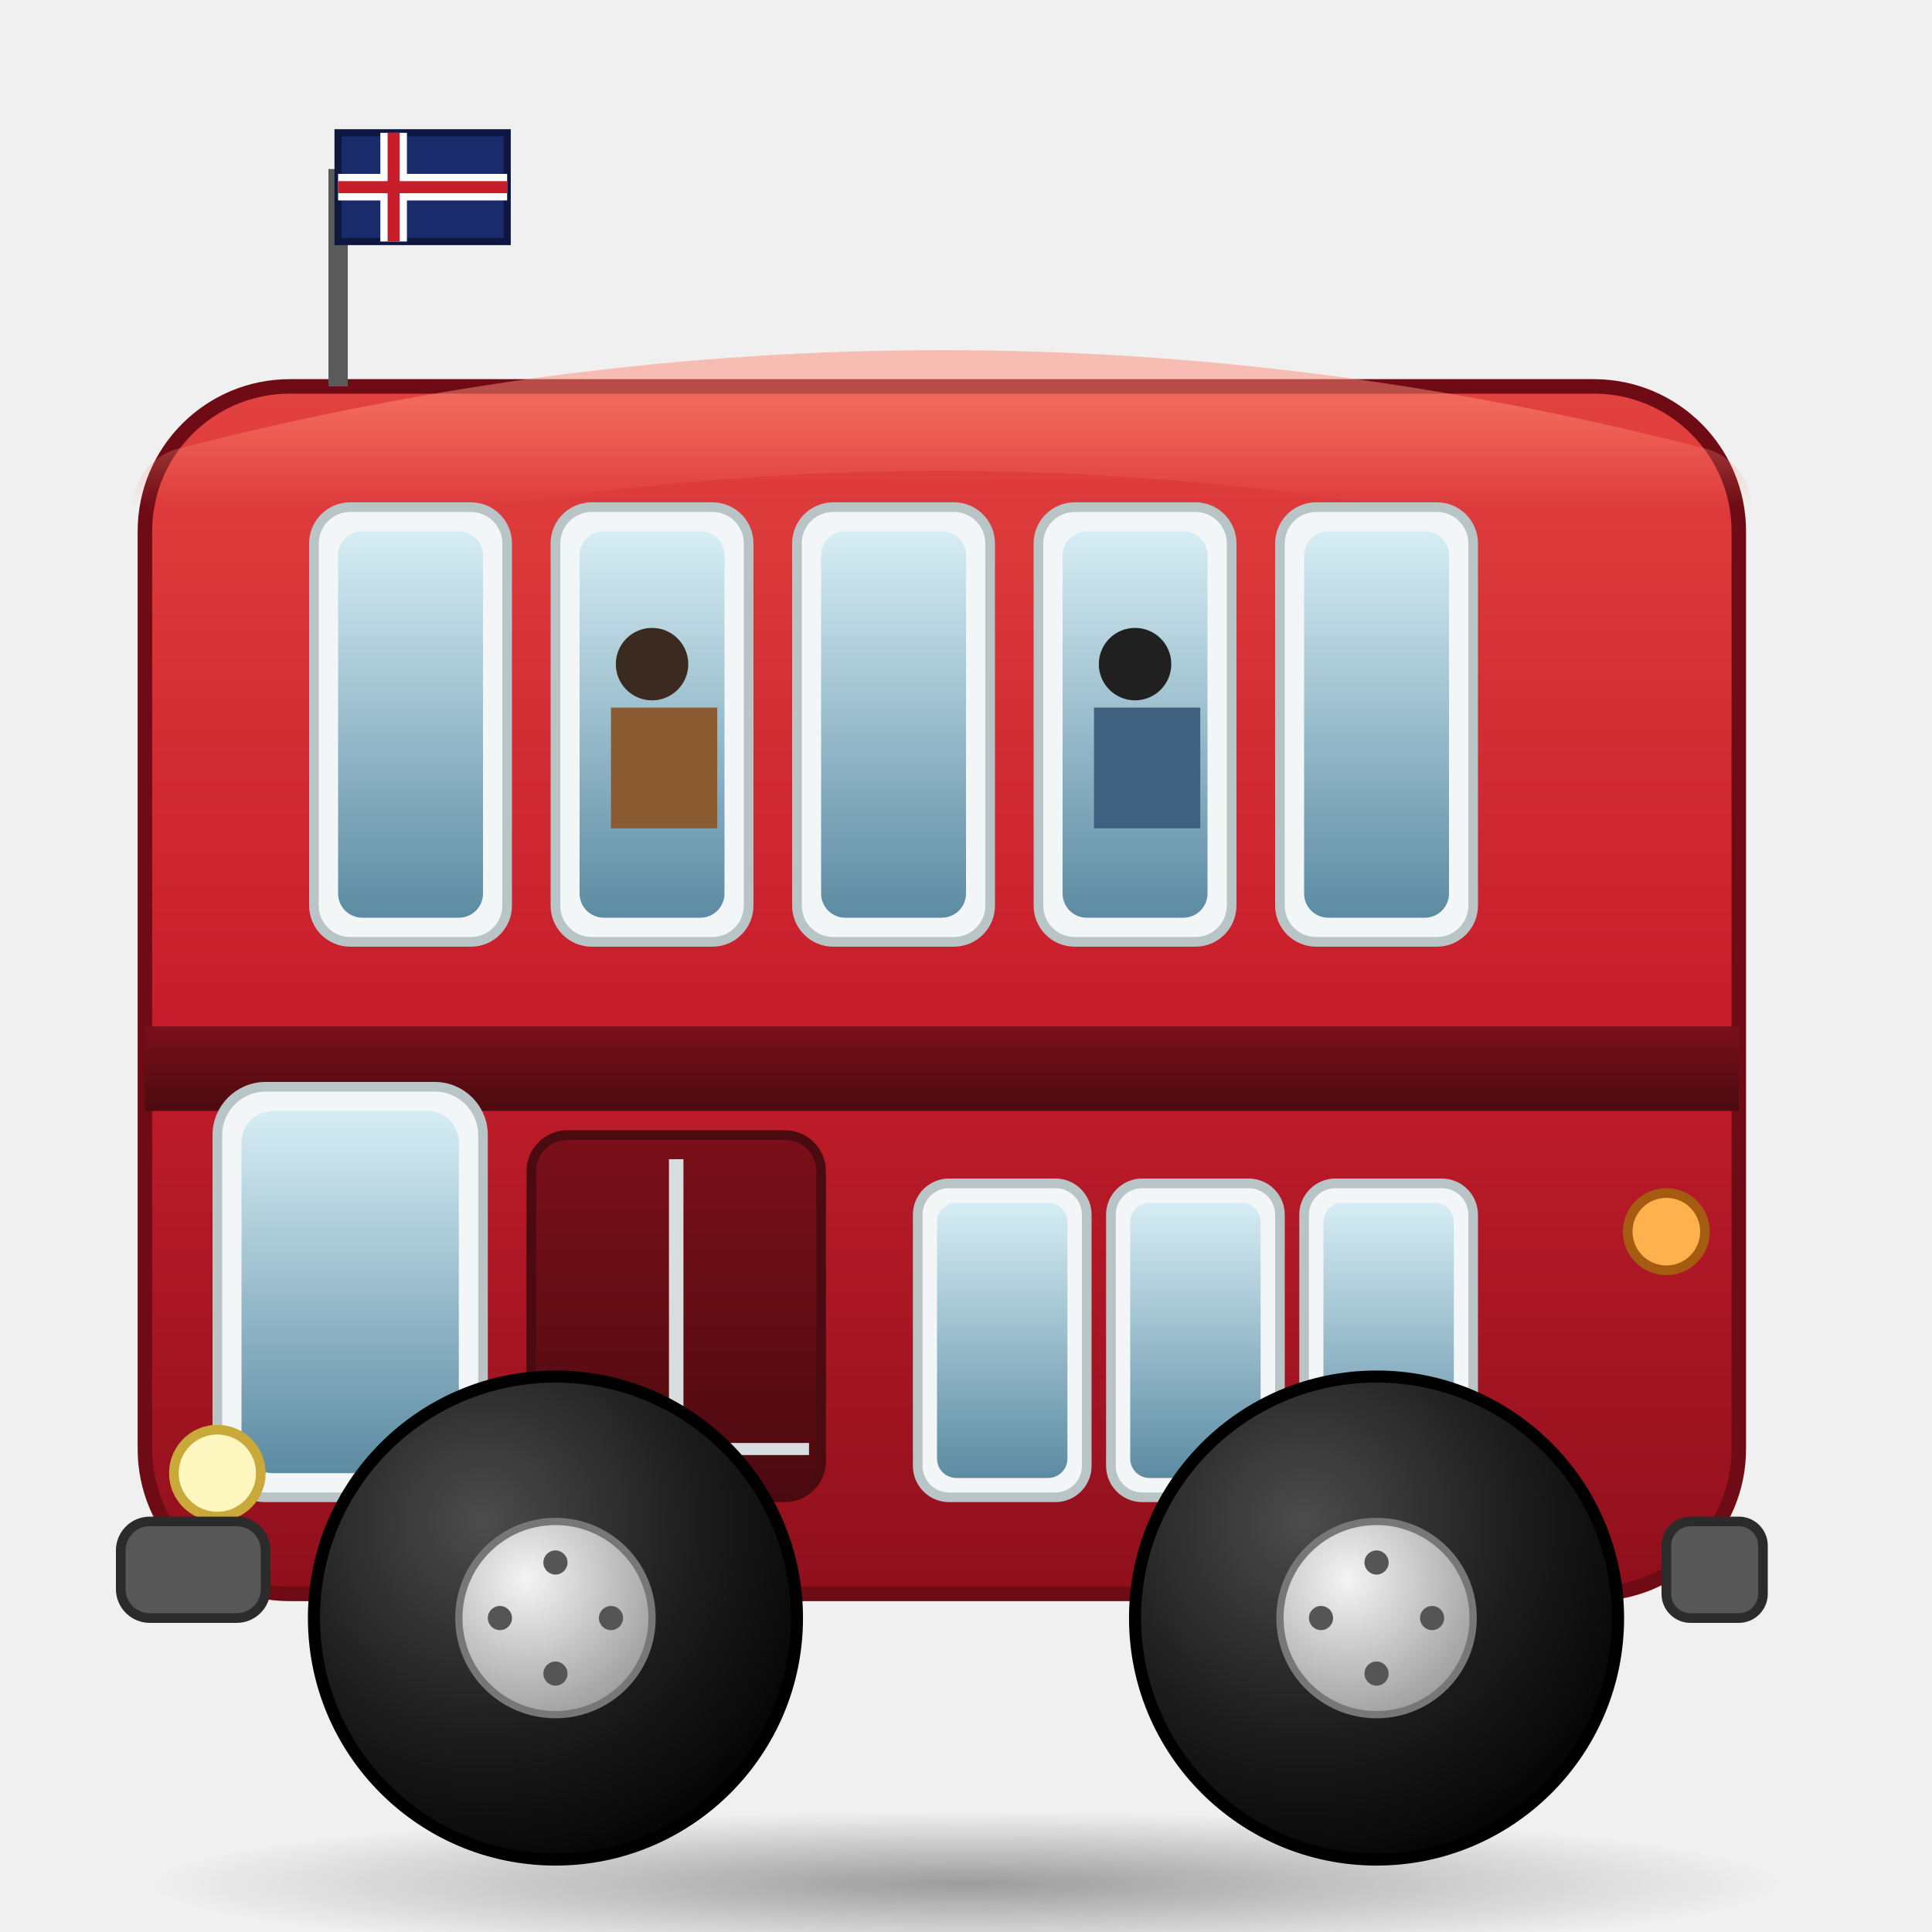
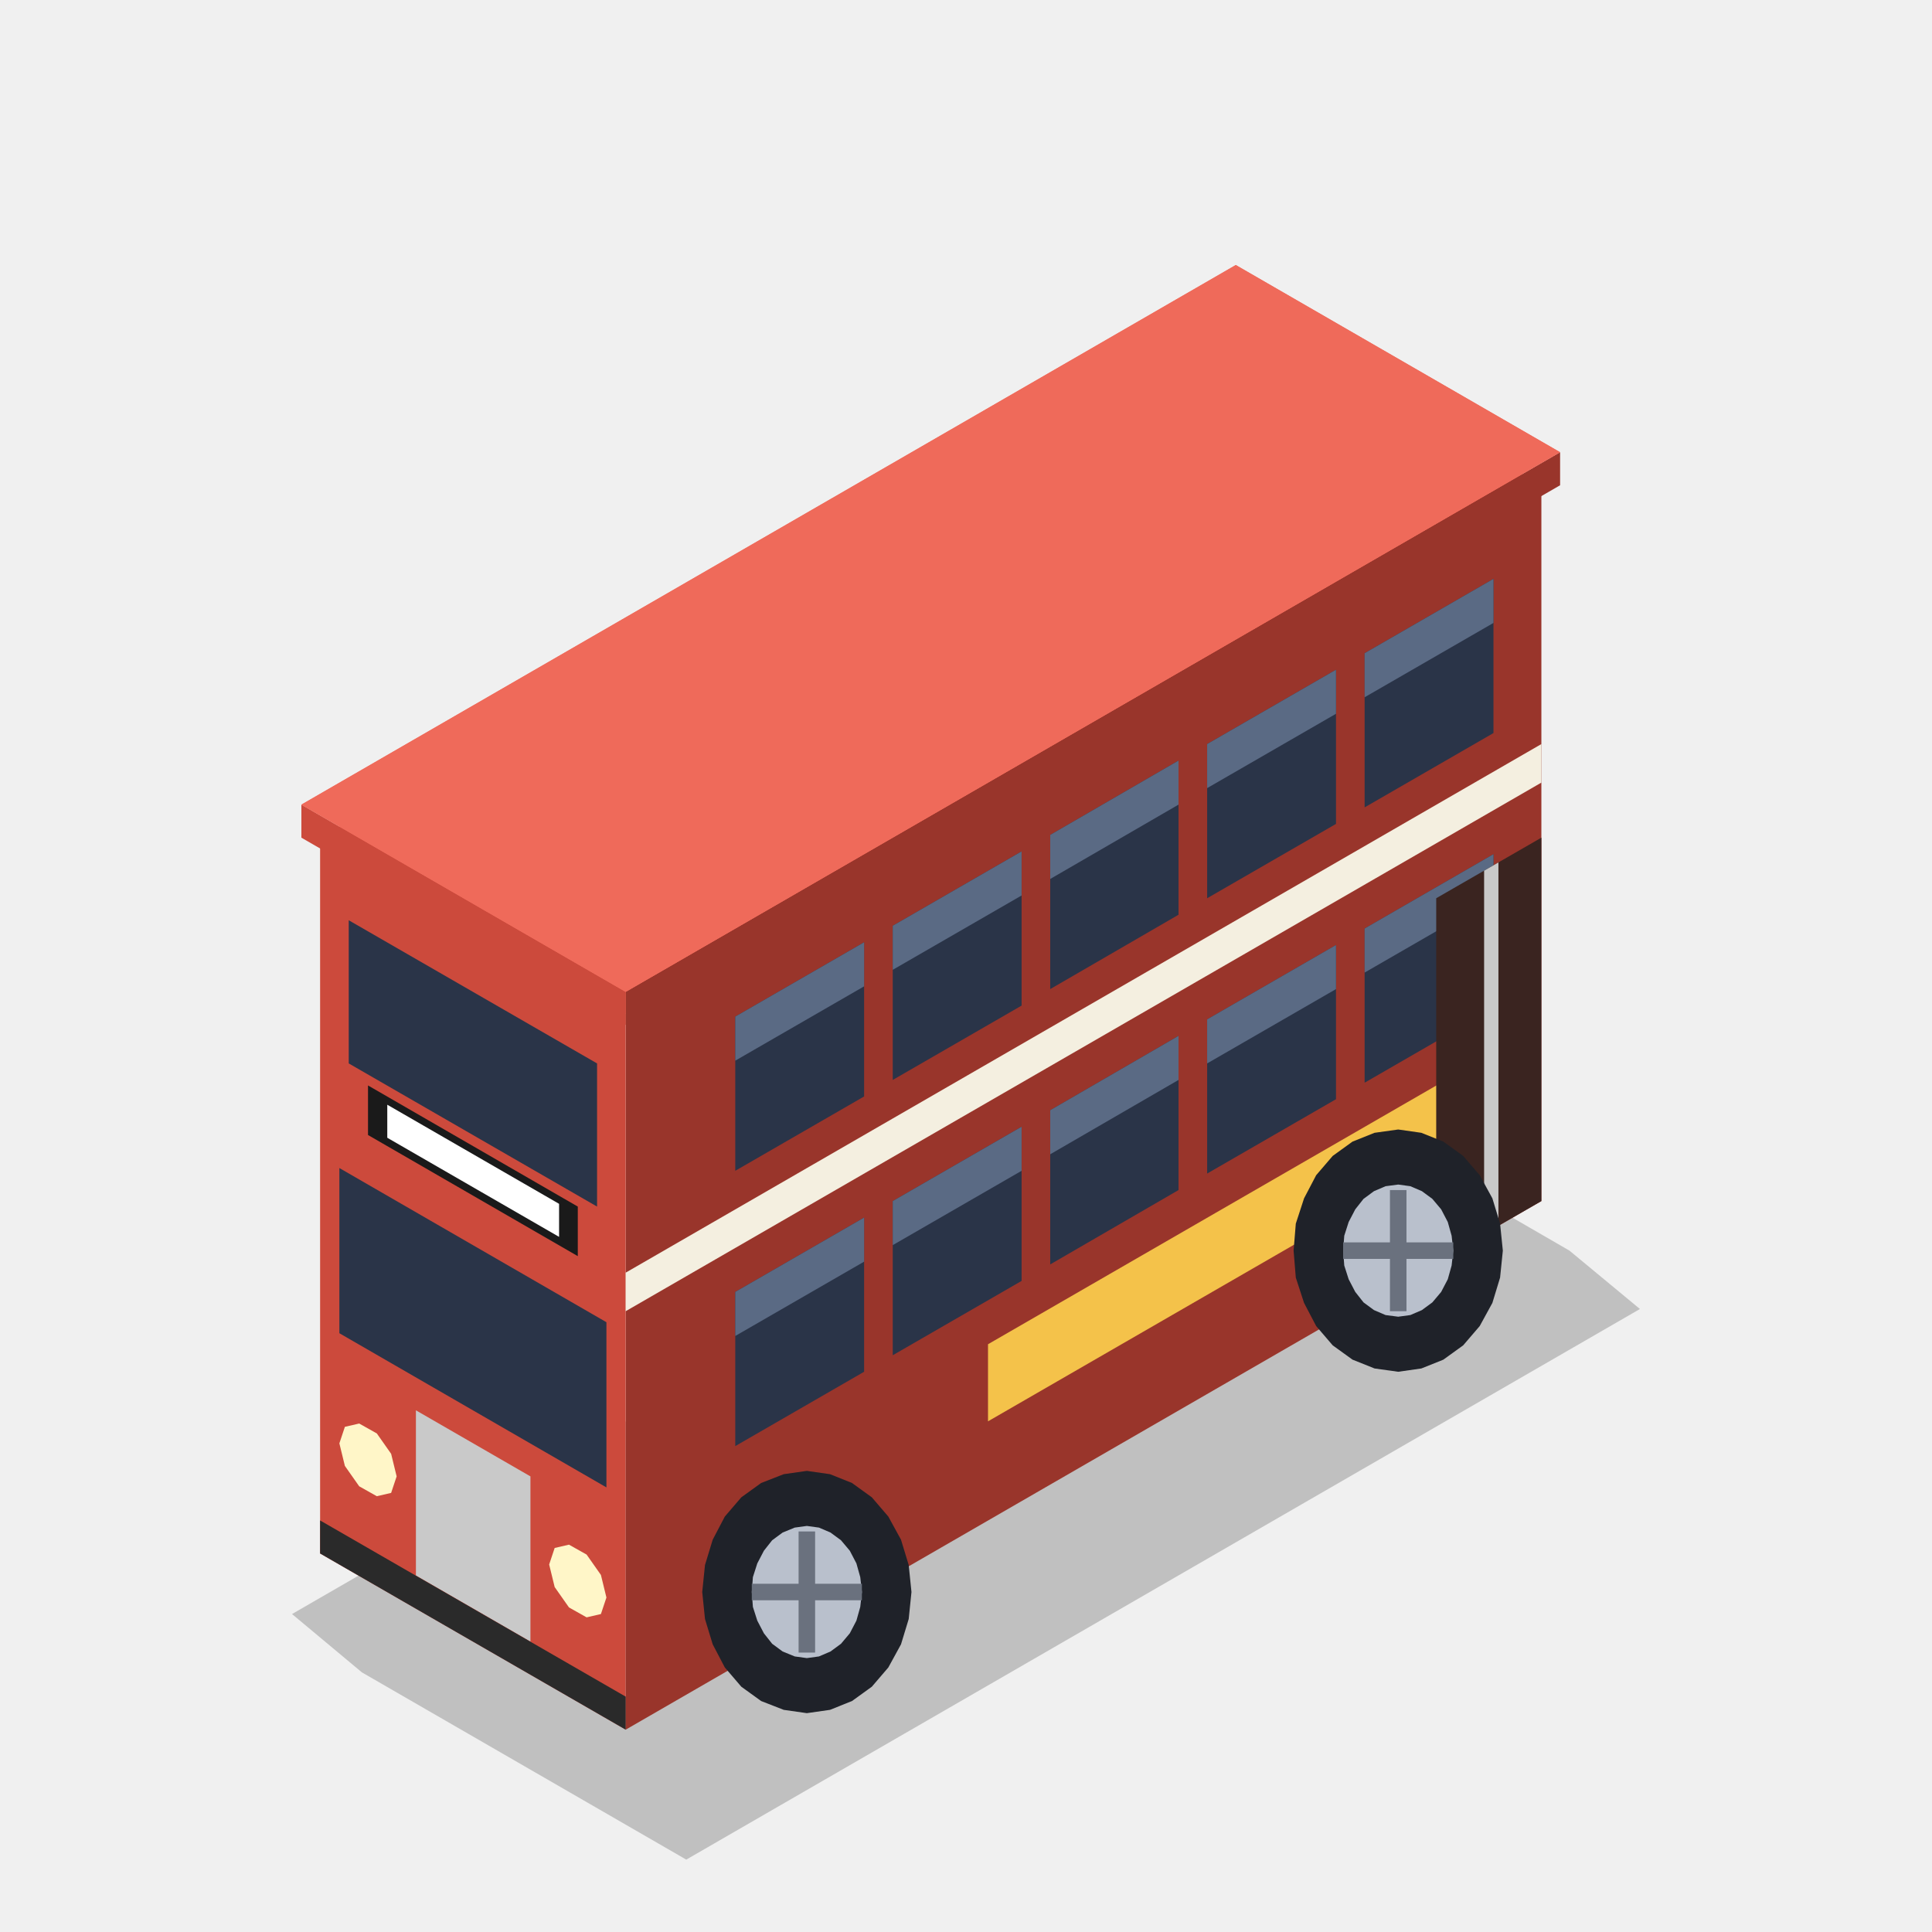
<svg xmlns="http://www.w3.org/2000/svg" viewBox="0 0 80 80">
-   <defs>
-     <linearGradient id="bodyRed" x1="0" y1="0" x2="0" y2="1">
-       <stop offset="0" stop-color="#e2423f" />
-       <stop offset="0.5" stop-color="#c81e2c" />
-       <stop offset="1" stop-color="#8f0f1c" />
-     </linearGradient>
-     <linearGradient id="darkRed" x1="0" y1="0" x2="0" y2="1">
-       <stop offset="0" stop-color="#7a0f1a" />
-       <stop offset="1" stop-color="#4c0a10" />
-     </linearGradient>
-     <linearGradient id="roofShine" x1="0" y1="0" x2="0" y2="1">
-       <stop offset="0" stop-color="#ff8a74" stop-opacity="0.6" />
-       <stop offset="1" stop-color="#ff8a74" stop-opacity="0" />
-     </linearGradient>
-     <linearGradient id="glass" x1="0" y1="0" x2="0" y2="1">
-       <stop offset="0" stop-color="#d6edf4" />
-       <stop offset="1" stop-color="#5c8ba3" />
-     </linearGradient>
-     <radialGradient id="tire" cx="0.35" cy="0.3" r="0.75">
-       <stop offset="0" stop-color="#4c4c4c" />
-       <stop offset="0.6" stop-color="#1c1c1c" />
-       <stop offset="1" stop-color="#040404" />
-     </radialGradient>
-     <radialGradient id="hub" cx="0.35" cy="0.3" r="0.8">
-       <stop offset="0" stop-color="#f4f4f4" />
-       <stop offset="1" stop-color="#999999" />
-     </radialGradient>
-     <radialGradient id="shadow" cx="0.5" cy="0.5" r="0.5">
-       <stop offset="0" stop-color="#000000" stop-opacity="0.35" />
-       <stop offset="1" stop-color="#000000" stop-opacity="0" />
-     </radialGradient>
-   </defs>
-   <ellipse cx="40" cy="78" rx="34" ry="3" fill="url(#shadow)" />
-   <g>
-     <animateTransform attributeName="transform" type="translate" values="0 0;0 -0.5;0 0" dur="0.5s" repeatCount="indefinite" />
-     <rect x="6" y="16" width="66" height="50" rx="6" fill="url(#bodyRed)" stroke="#6e0b14" stroke-width="0.6" />
-     <path d="M8,21 Q39,13 70,21" fill="none" stroke="url(#roofShine)" stroke-width="5" stroke-linecap="round" opacity="0.85" />
-     <rect x="6" y="42.5" width="66" height="3.5" fill="url(#darkRed)" />
-     <rect x="13" y="21" width="8" height="18" rx="1.5" fill="#f2f6f7" stroke="#b9c4c6" stroke-width="0.4" />
-     <rect x="14" y="22" width="6" height="16" rx="1" fill="url(#glass)" />
-     <rect x="23" y="21" width="8" height="18" rx="1.5" fill="#f2f6f7" stroke="#b9c4c6" stroke-width="0.4" />
-     <rect x="24" y="22" width="6" height="16" rx="1" fill="url(#glass)" />
-     <circle cx="27" cy="27.5" r="1.5" fill="#3a2a20" />
-     <rect x="25.3" y="29.3" width="4.4" height="5" fill="#8a5a30" />
-     <rect x="33" y="21" width="8" height="18" rx="1.5" fill="#f2f6f7" stroke="#b9c4c6" stroke-width="0.4" />
-     <rect x="34" y="22" width="6" height="16" rx="1" fill="url(#glass)" />
-     <rect x="43" y="21" width="8" height="18" rx="1.5" fill="#f2f6f7" stroke="#b9c4c6" stroke-width="0.4" />
-     <rect x="44" y="22" width="6" height="16" rx="1" fill="url(#glass)" />
-     <circle cx="47" cy="27.5" r="1.5" fill="#202020" />
-     <rect x="45.3" y="29.3" width="4.4" height="5" fill="#406080" />
-     <rect x="53" y="21" width="8" height="18" rx="1.5" fill="#f2f6f7" stroke="#b9c4c6" stroke-width="0.4" />
-     <rect x="54" y="22" width="6" height="16" rx="1" fill="url(#glass)" />
-     <rect x="9" y="45" width="11" height="17" rx="2" fill="#f2f6f7" stroke="#b9c4c6" stroke-width="0.4" />
-     <rect x="10" y="46" width="9" height="15" rx="1.3" fill="url(#glass)" />
-     <rect x="22" y="47" width="12" height="15" rx="1.5" fill="url(#darkRed)" stroke="#4a0a10" stroke-width="0.4" />
-     <line x1="28" y1="48" x2="28" y2="61" stroke="#d8dde0" stroke-width="0.6" />
-     <line x1="22.5" y1="60" x2="33.5" y2="60" stroke="#d8dde0" stroke-width="0.5" />
-     <rect x="38" y="49" width="7" height="13" rx="1.3" fill="#f2f6f7" stroke="#b9c4c6" stroke-width="0.4" />
-     <rect x="38.8" y="49.8" width="5.4" height="11.4" rx="0.8" fill="url(#glass)" />
-     <rect x="46" y="49" width="7" height="13" rx="1.3" fill="#f2f6f7" stroke="#b9c4c6" stroke-width="0.4" />
-     <rect x="46.8" y="49.8" width="5.4" height="11.4" rx="0.8" fill="url(#glass)" />
-     <rect x="54" y="49" width="7" height="13" rx="1.3" fill="#f2f6f7" stroke="#b9c4c6" stroke-width="0.4" />
-     <rect x="54.8" y="49.8" width="5.4" height="11.4" rx="0.8" fill="url(#glass)" />
-     <circle cx="9" cy="61" r="1.8" fill="#fff6c0" stroke="#c9a93a" stroke-width="0.4" />
-     <rect x="5" y="63" width="6" height="4" rx="1.2" fill="#575757" stroke="#2b2b2b" stroke-width="0.4" />
-     <circle cx="69" cy="51" r="1.6" fill="#ffb14d" stroke="#a65c10" stroke-width="0.4" />
-     <rect x="69" y="63" width="4" height="4" rx="1" fill="#575757" stroke="#2b2b2b" stroke-width="0.4" />
-     <line x1="14" y1="16" x2="14" y2="7" stroke="#5a5a5a" stroke-width="0.8" />
-     <rect x="14" y="5.5" width="7" height="4.5" fill="#1a2b6b" stroke="#0d1740" stroke-width="0.3" />
-     <line x1="14" y1="7.75" x2="21" y2="7.75" stroke="#ffffff" stroke-width="1.1" />
-     <line x1="16.3" y1="5.5" x2="16.3" y2="10" stroke="#ffffff" stroke-width="1.1" />
-     <line x1="14" y1="7.75" x2="21" y2="7.75" stroke="#c81e2c" stroke-width="0.5" />
-     <line x1="16.3" y1="5.5" x2="16.3" y2="10" stroke="#c81e2c" stroke-width="0.5" />
-   </g>
-   <g>
-     <circle cx="23" cy="67" r="10" fill="url(#tire)" stroke="#000000" stroke-width="0.5" />
+   <g transform="translate(38.54 59.31) scale(2.28)">
+     <path d="M-11.6 3.3L5.72 -6.7L11.6 -3.3L12.88 -2.24L-4.44 7.76L-10.33 4.36Z" fill="#000000" opacity="0.2" />
    <g>
-       <animateTransform attributeName="transform" type="rotate" from="0 23 67" to="360 23 67" dur="1s" repeatCount="indefinite" />
-       <circle cx="23" cy="67" r="4" fill="url(#hub)" stroke="#777777" stroke-width="0.3" />
-       <circle cx="25.3" cy="67" r="0.5" fill="#555555" />
-       <circle cx="23" cy="69.3" r="0.5" fill="#555555" />
-       <circle cx="20.7" cy="67" r="0.5" fill="#555555" />
-       <circle cx="23" cy="64.7" r="0.5" fill="#555555" />
+       <animateTransform attributeName="transform" type="translate" additive="sum" values="0 0;0 -0.35;0 0" dur="0.45s" begin="0s" repeatCount="indefinite" />
+       <path d="M11.09 -4.2L-5.54 5.4L-5.54 -7.6L11.09 -17.2Z" fill="#99352b" />
+       <path d="M-11.09 2.2L-5.54 5.4L-5.54 -7.6L-11.09 -10.8Z" fill="#cc4a3c" />
+       <path d="M5.54 -20.4L11.09 -17.2L-5.54 -7.6L-11.09 -10.8Z" fill="#ef6a5a" />
+       <path d="M11.43 -17.2L-5.54 -7.4L-5.54 -8L11.43 -17.8Z" fill="#99352b" />
+       <path d="M-11.43 -10.8L-5.54 -7.4L-5.54 -8L-11.43 -11.4Z" fill="#cc4a3c" />
+       <path d="M5.54 -21.2L11.43 -17.8L-5.54 -8L-11.43 -11.4Z" fill="#ef6a5a" />
+       <path d="M5.54 -21.2L11.43 -17.8L-5.54 -8L-11.43 -11.4Z" fill="#ef6a5a" />
+       <path d="M10.22 -7.7L7.88 -6.35L7.88 -9.15L10.22 -10.5Z" fill="#2a3448" />
+       <path d="M10.22 -9.7L7.88 -8.35L7.88 -9.15L10.22 -10.5Z" fill="#5a6a84" />
+       <path d="M7.36 -6.05L5.02 -4.7L5.02 -7.5L7.36 -8.85Z" fill="#2a3448" />
+       <path d="M7.36 -8.05L5.02 -6.7L5.02 -7.5L7.36 -8.85Z" fill="#5a6a84" />
+       <path d="M4.5 -4.4L2.17 -3.05L2.17 -5.85L4.5 -7.2Z" fill="#2a3448" />
+       <path d="M4.5 -6.4L2.17 -5.05L2.17 -5.85L4.5 -7.2Z" fill="#5a6a84" />
+       <path d="M1.65 -2.75L-0.69 -1.4L-0.69 -4.2L1.65 -5.55Z" fill="#2a3448" />
+       <path d="M1.65 -4.75L-0.69 -3.4L-0.69 -4.2L1.65 -5.55Z" fill="#5a6a84" />
+       <path d="M-1.21 -1.1L-3.55 0.25L-3.55 -2.55L-1.21 -3.9Z" fill="#2a3448" />
+       <path d="M-1.21 -3.1L-3.55 -1.75L-3.55 -2.55L-1.21 -3.9Z" fill="#5a6a84" />
+       <path d="M10.22 -12.7L7.88 -11.35L7.88 -14.15L10.22 -15.5Z" fill="#2a3448" />
+       <path d="M10.22 -14.7L7.88 -13.35L7.88 -14.15L10.22 -15.5Z" fill="#5a6a84" />
+       <path d="M7.36 -11.05L5.02 -9.7L5.02 -12.5L7.36 -13.85Z" fill="#2a3448" />
+       <path d="M7.36 -13.05L5.02 -11.7L5.02 -12.5L7.36 -13.85Z" fill="#5a6a84" />
+       <path d="M4.5 -9.4L2.17 -8.05L2.17 -10.85L4.5 -12.2Z" fill="#2a3448" />
+       <path d="M4.5 -11.4L2.17 -10.05L2.17 -10.85L4.5 -12.2Z" fill="#5a6a84" />
+       <path d="M1.65 -7.75L-0.69 -6.4L-0.69 -9.2L1.65 -10.55Z" fill="#2a3448" />
+       <path d="M1.65 -9.75L-0.69 -8.4L-0.69 -9.2L1.65 -10.55Z" fill="#5a6a84" />
+       <path d="M-1.21 -6.1L-3.55 -4.75L-3.55 -7.55L-1.21 -8.9Z" fill="#2a3448" />
+       <path d="M-1.21 -8.1L-3.55 -6.75L-3.55 -7.55L-1.21 -8.9Z" fill="#5a6a84" />
+       <path d="M11.09 -11.8L-5.54 -2.2L-5.54 -2.9L11.09 -12.5Z" fill="#f4efe0" />
+       <path d="M10.57 -5.7L1.04 -0.2L1.04 -1.6L10.57 -7.1Z" fill="#f4c24a" />
+       <path d="M11.09 -4.2L9.18 -3.1L9.18 -9.7L11.09 -10.8Z" fill="#3a2420" />
+       <path d="M10.31 -3.75L10.05 -3.6L10.05 -10.2L10.31 -10.35Z" fill="#c9c9c9" />
+       <path d="M-10.74 -1.8L-5.89 1L-5.89 -2L-10.74 -4.8Z" fill="#2a3448" />
+       <path d="M-10.57 -6.7L-6.06 -4.1L-6.06 -6.7L-10.57 -9.3Z" fill="#2a3448" />
+       <path d="M-10.22 -5.4L-6.41 -3.2L-6.41 -4.1L-10.22 -6.3Z" fill="#1a1a1a" />
+       <path d="M-9.87 -5.35L-6.75 -3.55L-6.75 -4.15L-9.87 -5.95Z" fill="#ffffff" />
+       <path d="M-9.35 2.6L-7.27 3.8L-7.27 0.8L-9.35 -0.4Z" fill="#c9c9c9" />
+       <path d="M-9.7 0.8L-9.8 0.39L-10.06 0.02L-10.38 -0.16L-10.64 -0.1L-10.74 0.2L-10.64 0.61L-10.38 0.98L-10.06 1.16L-9.8 1.1Z" fill="#fff6c8" />
+       <path d="M-5.89 3L-5.99 2.59L-6.25 2.22L-6.57 2.04L-6.83 2.1L-6.93 2.4L-6.83 2.81L-6.57 3.18L-6.25 3.36L-5.99 3.3Z" fill="#fff6c8" />
+       <path d="M-11.09 2.2L-5.54 5.4L-5.54 4.8L-11.09 1.6Z" fill="#2a2a2a" />
    </g>
-   </g>
-   <g>
-     <circle cx="57" cy="67" r="10" fill="url(#tire)" stroke="#000000" stroke-width="0.5" />
-     <g>
-       <animateTransform attributeName="transform" type="rotate" from="0 57 67" to="360 57 67" dur="1s" repeatCount="indefinite" />
-       <circle cx="57" cy="67" r="4" fill="url(#hub)" stroke="#777777" stroke-width="0.3" />
-       <circle cx="59.3" cy="67" r="0.5" fill="#555555" />
-       <circle cx="57" cy="69.3" r="0.5" fill="#555555" />
-       <circle cx="54.7" cy="67" r="0.5" fill="#555555" />
-       <circle cx="57" cy="64.7" r="0.5" fill="#555555" />
+     <path d="M10.39 -3.3L10.34 -2.81L10.2 -2.35L9.97 -1.93L9.67 -1.58L9.31 -1.32L8.91 -1.16L8.49 -1.1L8.06 -1.16L7.66 -1.32L7.3 -1.58L7 -1.93L6.78 -2.35L6.63 -2.81L6.59 -3.3L6.63 -3.79L6.78 -4.25L7 -4.67L7.3 -5.02L7.66 -5.28L8.06 -5.44L8.49 -5.5L8.91 -5.44L9.31 -5.28L9.67 -5.02L9.97 -4.67L10.2 -4.25L10.34 -3.79Z" fill="#1f2229" />
+     <path d="M9.49 -3.3L9.46 -3.03L9.39 -2.78L9.27 -2.55L9.11 -2.36L8.92 -2.22L8.71 -2.13L8.49 -2.1L8.26 -2.13L8.05 -2.22L7.86 -2.36L7.71 -2.55L7.59 -2.78L7.51 -3.03L7.49 -3.3L7.51 -3.57L7.59 -3.82L7.71 -4.05L7.86 -4.24L8.05 -4.38L8.26 -4.47L8.49 -4.5L8.71 -4.47L8.92 -4.38L9.11 -4.24L9.27 -4.05L9.39 -3.82L9.46 -3.57Z" fill="#b9c0cc" />
+     <g transform="translate(8.49 -3.30)">
+       <g>
+         <animateTransform attributeName="transform" type="rotate" values="0;-360" dur=".8s" repeatCount="indefinite" />
+         <rect x="-.15" y="-1.1" width=".3" height="2.2" fill="#6a717e" />
+         <rect x="-1" y="-.15" width="2" height=".3" fill="#6a717e" />
+       </g>
+     </g>
+     <path d="M-0.35 2.9L-0.4 3.39L-0.54 3.85L-0.77 4.27L-1.07 4.62L-1.43 4.88L-1.83 5.04L-2.25 5.1L-2.67 5.04L-3.08 4.88L-3.44 4.62L-3.74 4.27L-3.96 3.85L-4.1 3.39L-4.15 2.9L-4.1 2.41L-3.96 1.95L-3.74 1.53L-3.44 1.18L-3.08 0.92L-2.67 0.76L-2.25 0.7L-1.83 0.76L-1.43 0.92L-1.07 1.18L-0.77 1.53L-0.54 1.95L-0.4 2.41Z" fill="#1f2229" />
+     <path d="M-1.25 2.9L-1.28 3.17L-1.35 3.42L-1.47 3.65L-1.63 3.84L-1.82 3.98L-2.03 4.07L-2.25 4.1L-2.47 4.07L-2.69 3.98L-2.88 3.84L-3.03 3.65L-3.15 3.42L-3.23 3.17L-3.25 2.9L-3.23 2.63L-3.15 2.38L-3.03 2.15L-2.88 1.96L-2.69 1.82L-2.47 1.73L-2.25 1.7L-2.03 1.73L-1.82 1.82L-1.63 1.96L-1.47 2.15L-1.35 2.38L-1.28 2.63Z" fill="#b9c0cc" />
+     <g transform="translate(-2.25 2.90)">
+       <g>
+         <animateTransform attributeName="transform" type="rotate" values="0;-360" dur=".8s" repeatCount="indefinite" />
+         <rect x="-.15" y="-1.1" width=".3" height="2.2" fill="#6a717e" />
+         <rect x="-1" y="-.15" width="2" height=".3" fill="#6a717e" />
+       </g>
    </g>
  </g>
</svg>
